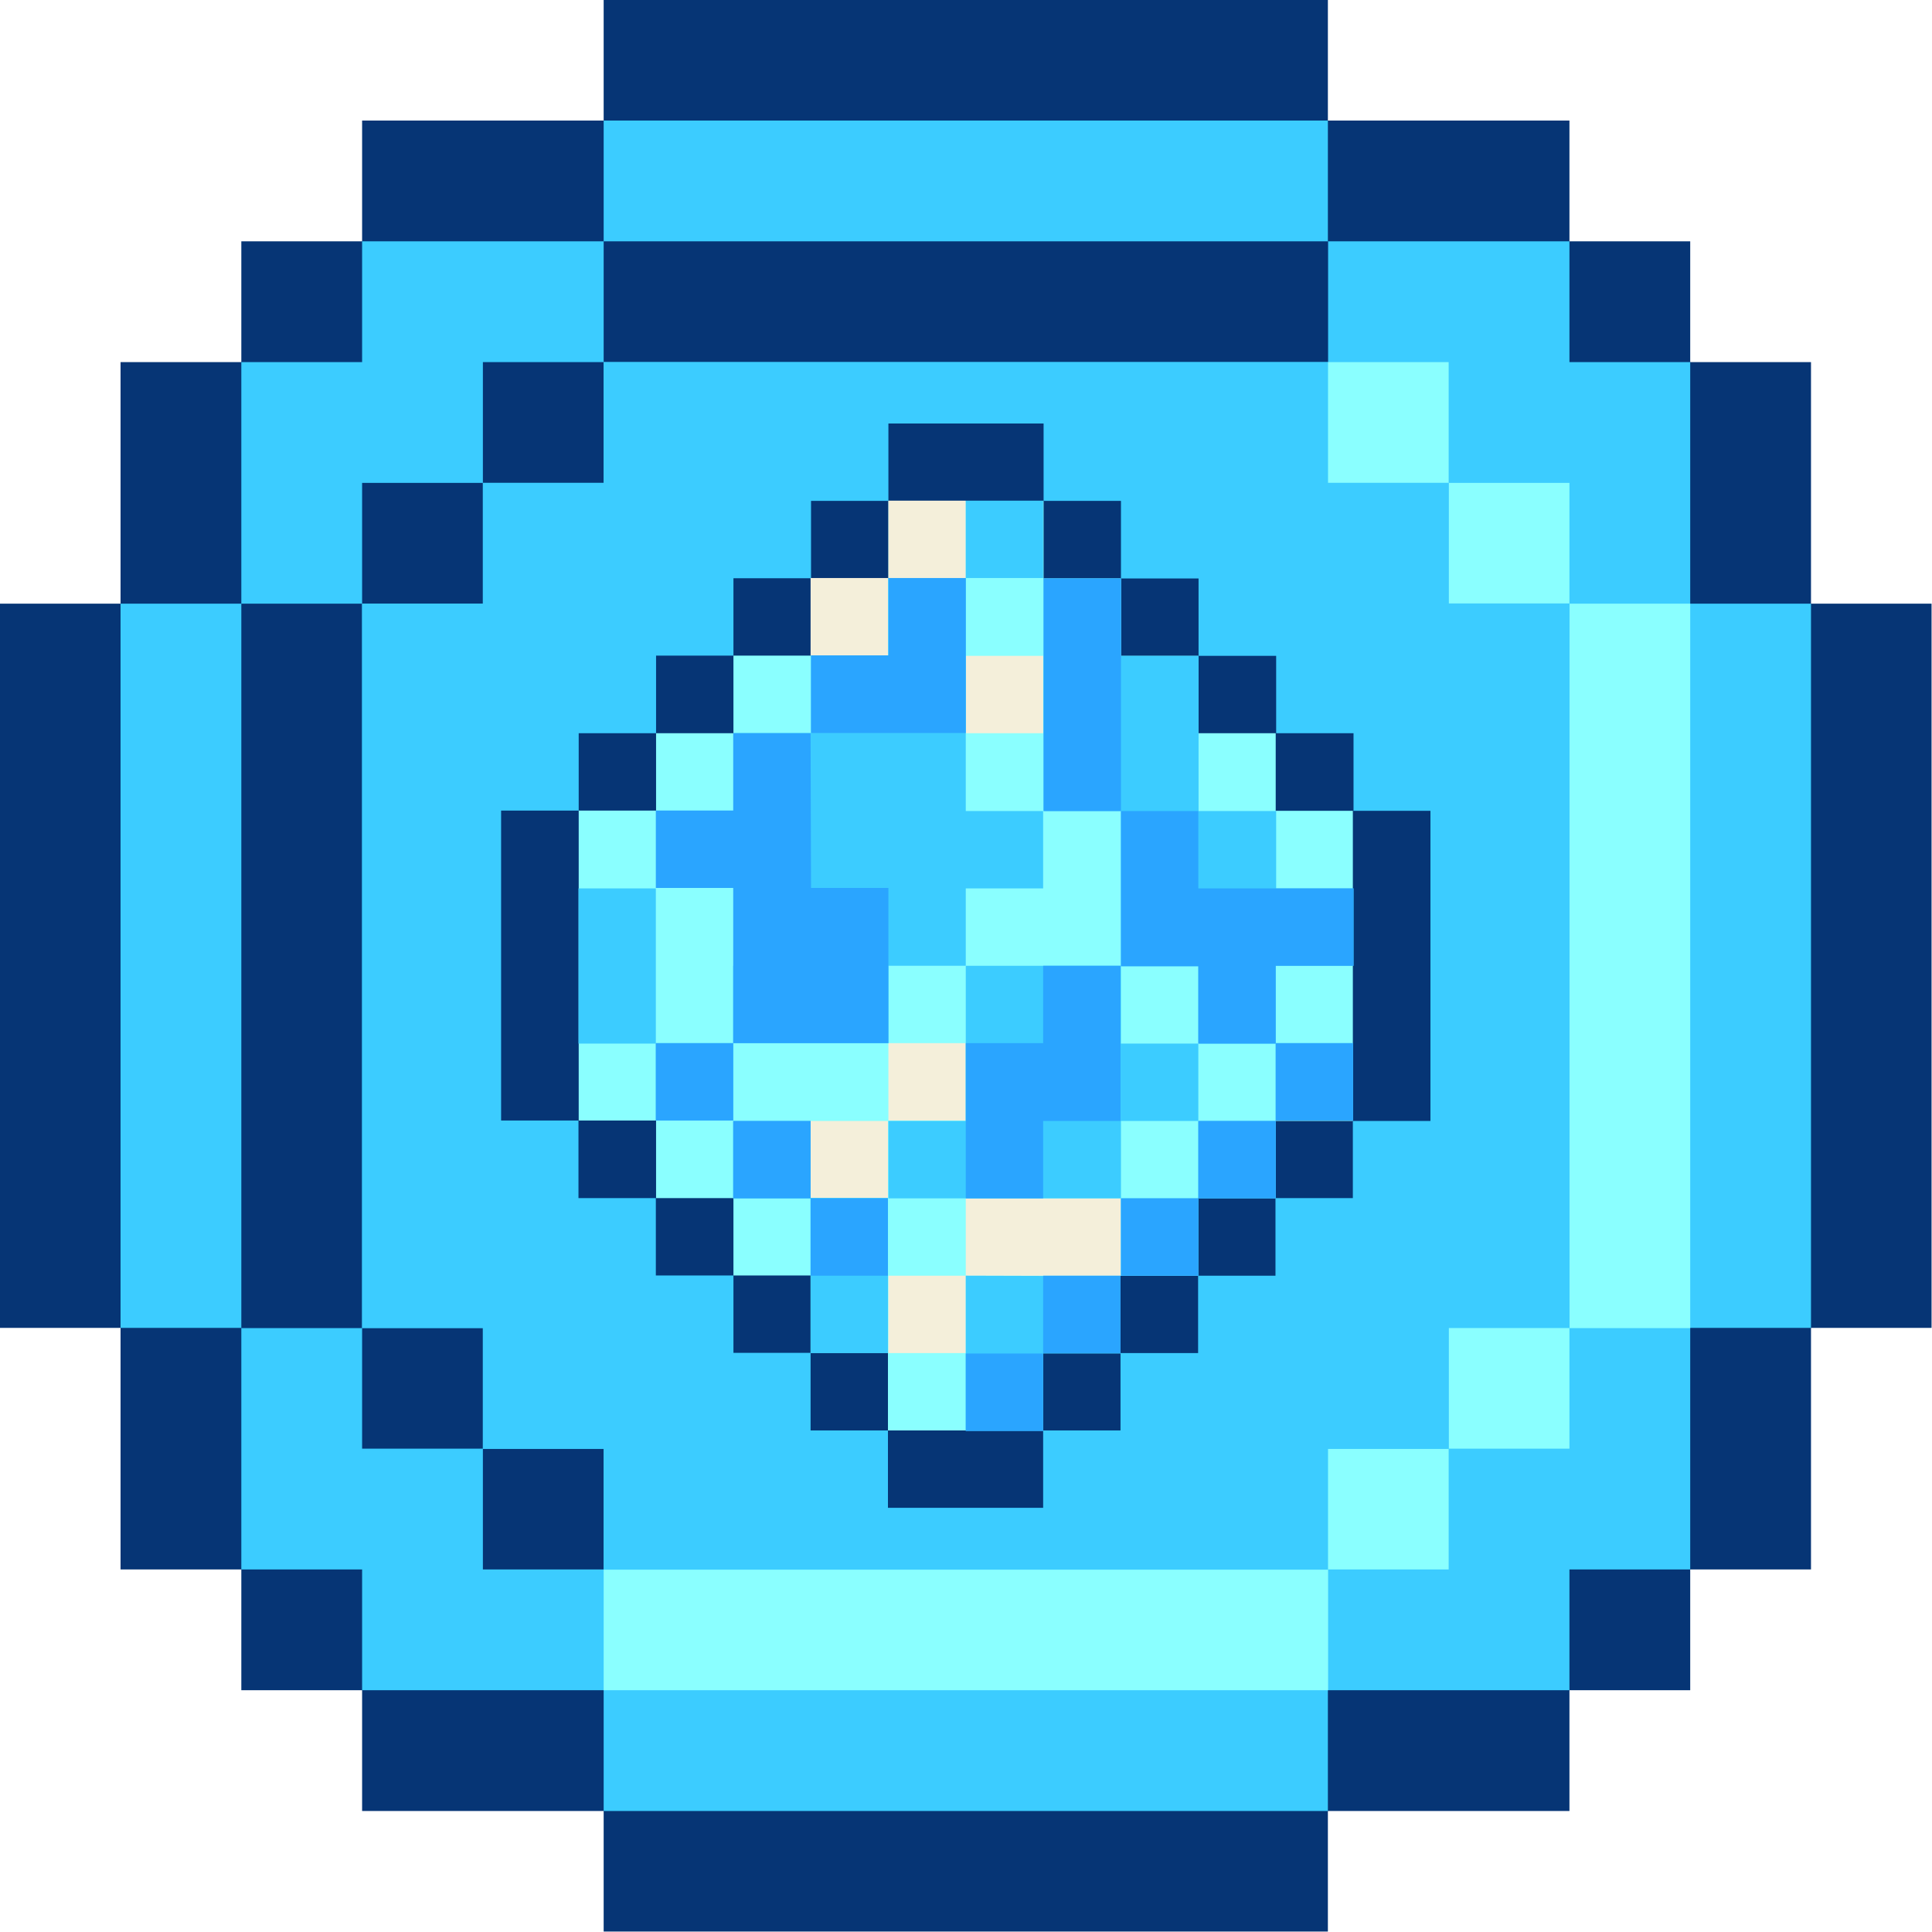
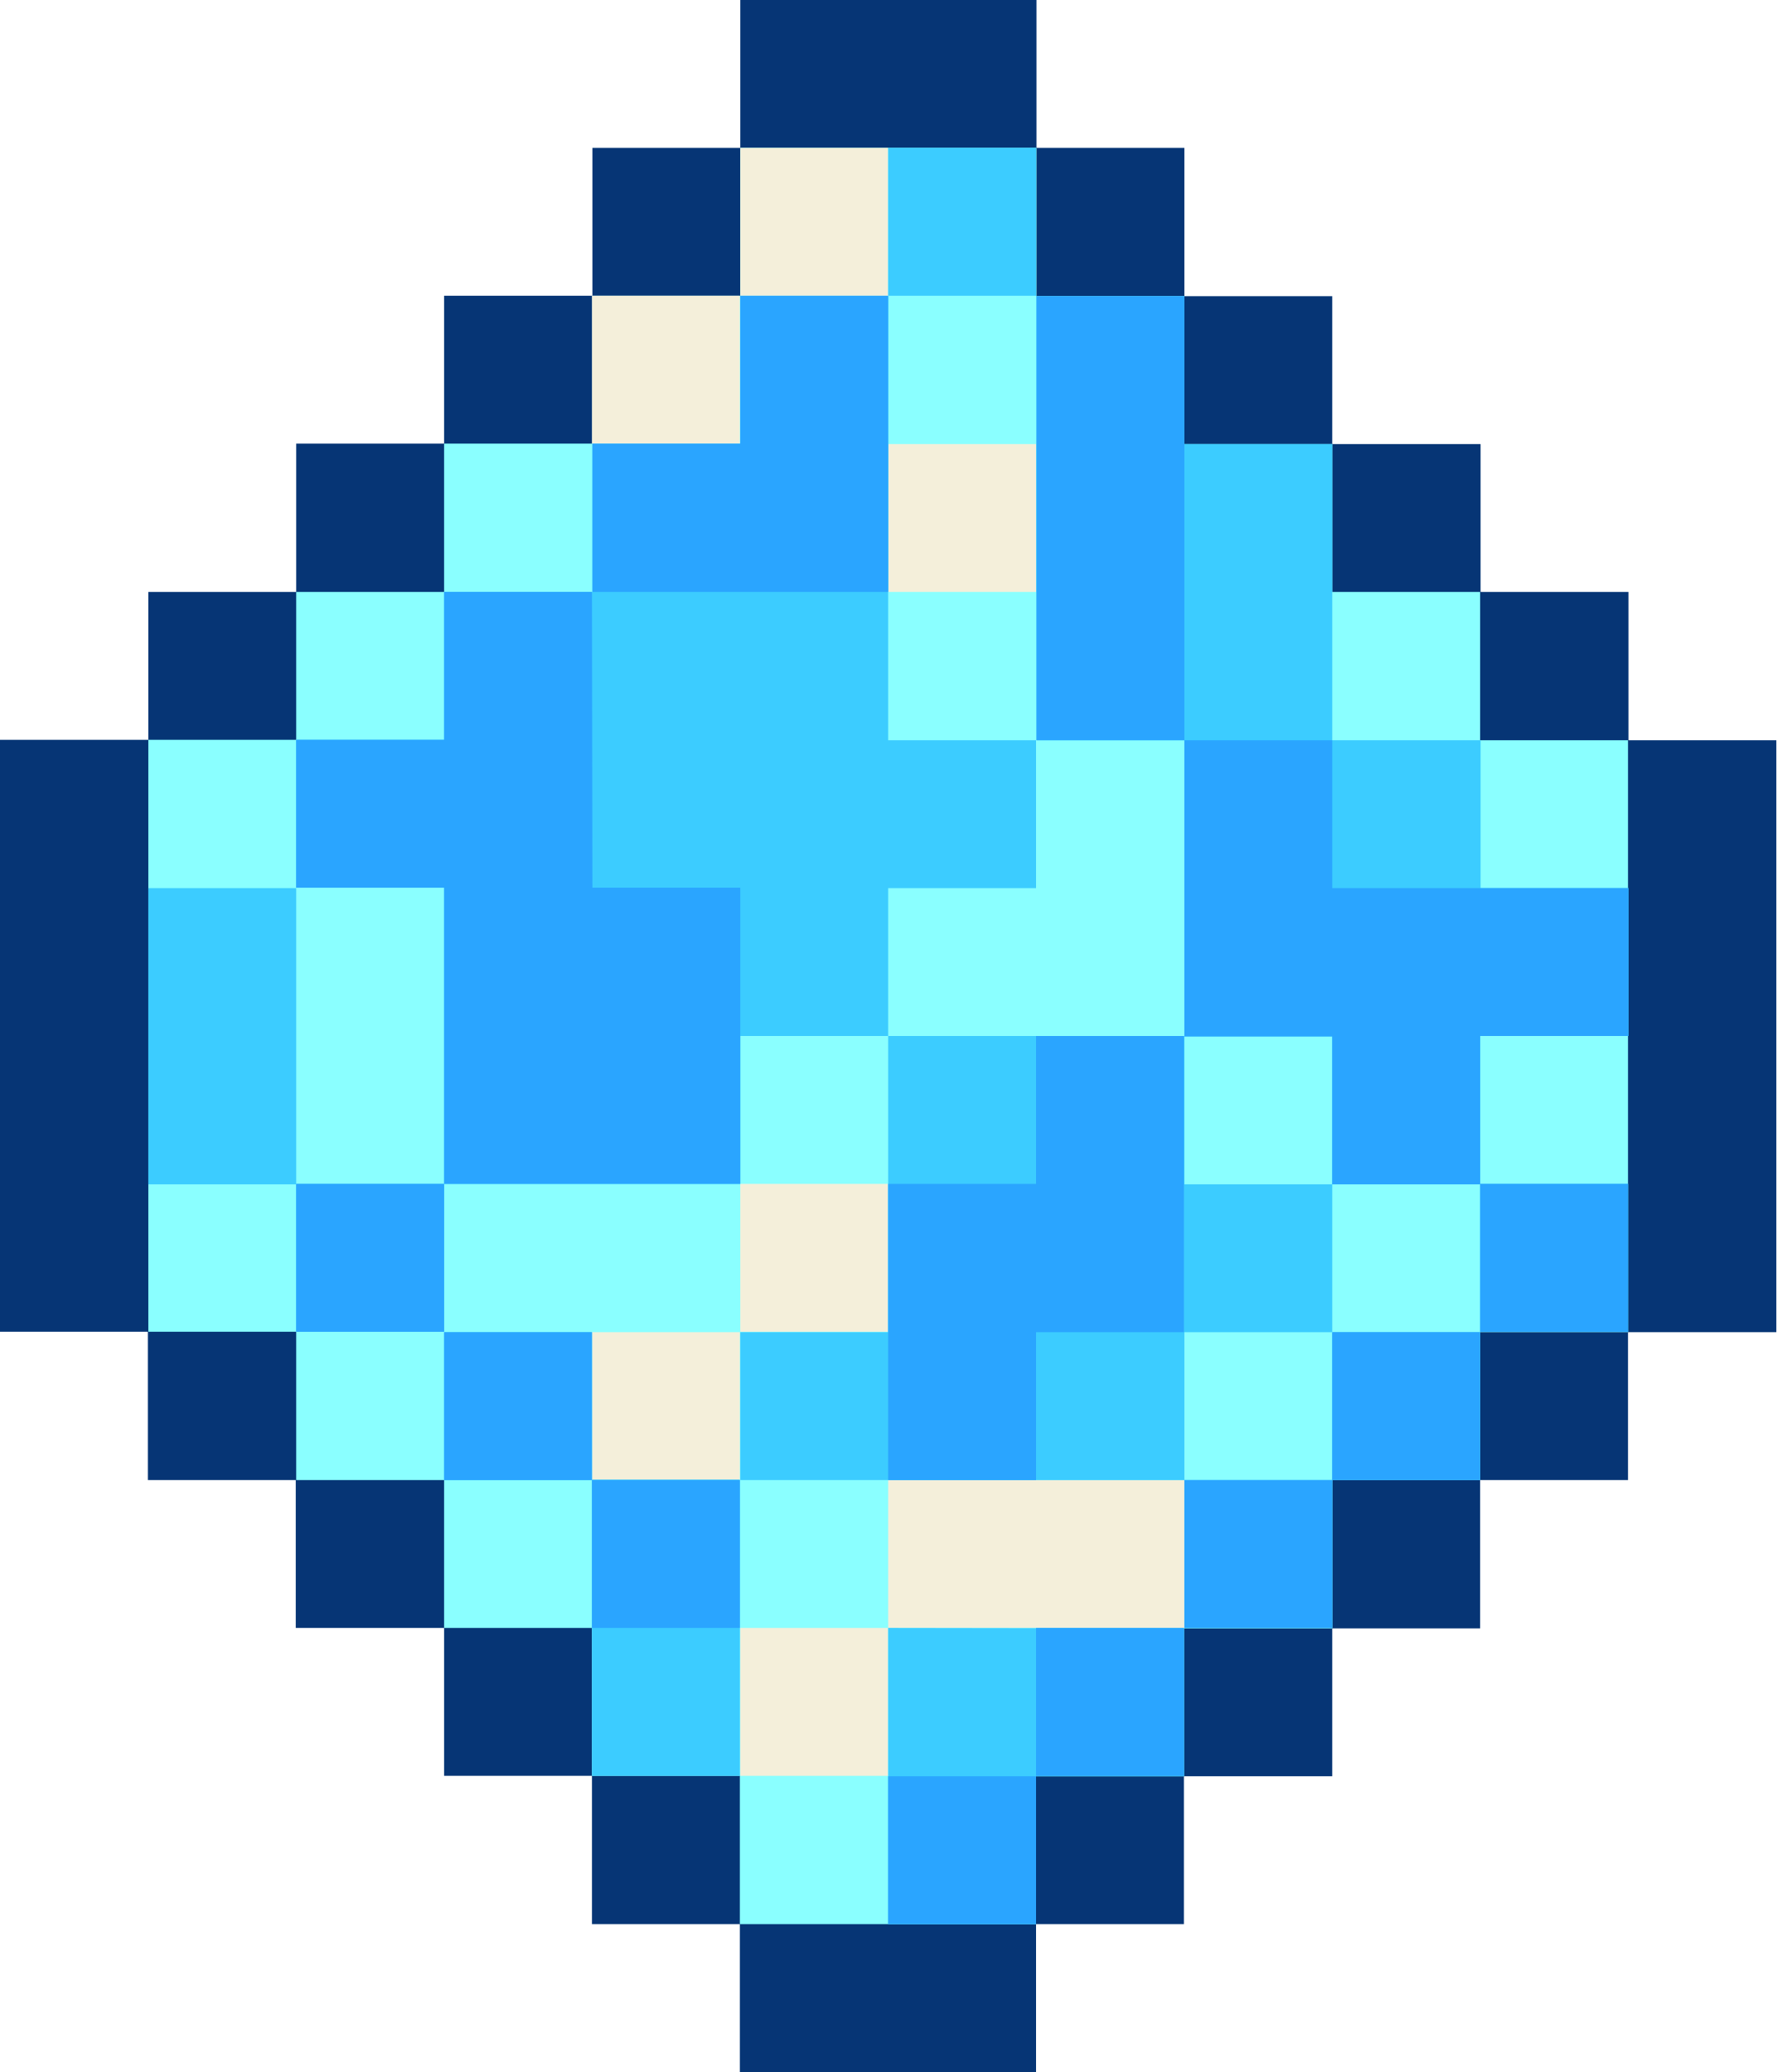
- <svg xmlns="http://www.w3.org/2000/svg" width="859" height="859" viewBox="0 0 859 859" fill="none">
-   <path d="M0 590.4H53.6V697.8H107.3V751.5H161V805.2H268.4V858.8H590.4V805.2H697.8V751.5H751.5V697.8H805.2V590.4H858.8V268.4H805.2V161H751.5V107.3H697.8V53.6H590.4V0H268.4V53.6H161V107.3H107.3V161H53.6V268.4H0V590.4Z" fill="#063575" />
-   <path d="M53.6 590.4H107.3V697.8H161V751.5H268.4V805.2H590.4V751.5H697.8V697.8H751.5V590.4H805.2V268.4H751.5V161H697.8V107.3H590.4V53.6H268.4V107.3H161V161H107.3V268.4H53.6V590.4Z" fill="#3CCCFF" />
-   <path d="M214.7 644.1H268.4V697.8H214.7V644.1ZM214.7 161H268.4V214.7H214.7V161Z" fill="#063575" />
-   <path d="M161 214.7H214.7V268.4H161V214.7Z" fill="#063575" />
-   <path d="M107.3 268.4H161V590.5H107.3V268.4Z" fill="#063575" />
-   <path d="M161 590.4H214.7V644.1H161V590.4ZM268.4 107.3H590.5V161H268.4V107.3Z" fill="#063575" />
-   <path d="M644.1 214.7H697.8V268.4H644.1V214.7ZM644.1 590.4H697.8V644.1H644.1V590.4Z" fill="#8AFFFF" />
-   <path d="M697.8 268.4H751.5V590.5H697.8V268.4ZM268.4 697.8H590.5V751.5H268.4V697.8Z" fill="#8AFFFF" />
-   <path d="M590.4 644.1H644.1V697.8H590.4V644.1ZM590.4 161H644.1V214.7H590.4V161Z" fill="#8AFFFF" />
-   <path d="M644.1 268.4V214.7H590.4V161H268.4V214.7H214.7V268.4H161V590.5H214.7V644.2H268.4V697.9H590.4V644.2H644.1V590.4H697.8V268.3H644.1V268.4Z" fill="#3CCCFF" />
-   <path d="M601.8 360.4V326H567.4V291.6H532.9V257.2H498.4V222.7H464V188.3H395V222.7H360.6V257.1H326.1V291.5H291.7V326H257.3V360.4H222.8V498.2H257.2V532.7H291.6V567.1H326.1V601.5H360.4V636H394.8V670.4H463.8V636H498.2V601.6H532.7V567.2H567.1V532.7H601.5V498.4H636V360.5H601.6V360.4H601.8Z" fill="#063575" />
-   <path d="M567.2 360.4V326H532.8V291.6H498.4V257.2H464V222.7H395V257.1H360.6V291.5H326.1V326H291.7V360.4H257.3V498.2H291.7V532.7H326.1V567.1H360.4V601.5H394.8V636H463.8V601.6H498.2V567.2H532.7V532.7H567.1V498.4H601.5V360.5H567.1V360.4H567.2Z" fill="#8AFFFF" />
-   <path d="M395 567.2H429.4V601.6H395V567.2Z" fill="#F4EFDA" />
-   <path d="M463.8 532.8H429.4V567.2H498.4V532.8H463.8ZM395 463.8H429.4V498.2H395V463.8ZM360.4 498.4H394.8V532.8H360.4V498.4ZM360.4 257H394.8V291.4H360.4V257ZM395 222.6H429.4V257H395V222.6ZM429.4 291.6H463.8V326H429.4V291.6Z" fill="#F4EFDA" />
-   <path d="M498.4 532.8H532.8V567.2H498.4V532.8Z" fill="#3CCCFF" />
-   <path d="M532.8 498.4H567.2V532.8H532.8V498.4ZM567.2 463.8H601.6V498.2H567.2V463.8Z" fill="#3CCCFF" />
-   <path d="M429.4 567.2V636.2H463.8V601.8H498.2V567.4L429.4 567.2ZM532.8 498.4V464H498.4V429.4H429.4V498.4H395V532.8H498.4V498.4H532.8ZM360.4 567.2V601.6H394.8V532.6H360.4V567.2Z" fill="#3CCCFF" />
-   <path d="M326 498.4H360.4V532.8H326V498.4ZM326 429.4V463.8H395V429.4H429.4V395H463.8V360.6H429.4V257.1H395V291.5H360.6V325.9H326.1V360.4H291.7V394.8H326.1V429.4H326Z" fill="#3CCCFF" />
-   <path d="M291.6 463.8H326V498.2H291.6V463.8Z" fill="#3CCCFF" />
-   <path d="M291.6 395H257.2V464H291.6V395ZM601.8 429.4V395H567.4V360.6H532.9V291.6H498.4V257.2H464V360.6H498.4V429.6H532.8V464H567.2V429.4H601.8ZM429.4 222.6H463.8V257H429.4V222.6Z" fill="#3CCCFF" />
-   <path d="M429.4 601.8H463.8V636.2H429.4V601.8ZM463.8 567.2H498.2V601.6H463.8V567.2ZM498.4 532.8H532.8V567.2H498.4V532.8Z" fill="#2AA5FF" />
-   <path d="M532.8 498.4H567.2V532.8H532.8V498.4ZM567.2 463.8H601.6V498.2H567.2V463.8ZM463.8 463.8H429.4V532.8H463.8V498.4H498.2V429.4H463.8V463.8ZM429.4 326V257H395V291.4H360.6V325.9H429.4V326ZM360.4 532.8H394.8V567.2H360.4V532.8Z" fill="#2AA5FF" />
-   <path d="M326 498.4H360.4V532.8H326V498.4ZM360.4 326H326V360.4H291.6V394.8H326V463.8H395V394.8H360.6L360.4 326Z" fill="#2AA5FF" />
-   <path d="M291.6 463.8H326V498.2H291.6V463.8ZM498.4 291.6V257.2H464V360.6H498.4V291.6Z" fill="#2AA5FF" />
-   <path d="M601.8 429.4V395H532.8V360.6H498.4V429.6H532.8V464H567.2V429.4H601.8Z" fill="#2AA5FF" />
+ <svg xmlns="http://www.w3.org/2000/svg" width="129" height="150" viewBox="0 0 129 150" fill="none">
+   <path d="M117.885 53.558V42.853H107.18V32.148H96.442V21.442H85.737V10.705H75.032V0H53.59V10.705H42.885V21.41H32.148V32.115H21.442V42.853H10.737V53.558H0V96.41H10.705V107.147H21.41V117.853H32.148V128.558H42.853V139.295H53.558V150H75V139.295H85.705V128.59H96.442V117.885H107.147V107.147H117.853V96.442H128.59V53.59H117.885V53.558Z" fill="#063575" />
+   <path d="M107.147 53.558V42.853H96.442V32.148H85.737V21.442H75.032V10.705H53.59V21.41H42.885V32.115H32.148V42.853H21.442V53.558H10.737V96.41H21.442V107.147H32.148V117.853H42.853V128.558H53.558V139.295H75V128.59H85.705V117.885H96.442V107.147H107.147V96.442H117.853V53.59H107.147V53.558Z" fill="#8AFFFF" />
+   <path d="M53.59 117.853H64.295V128.558H53.59V117.853Z" fill="#F4EFDA" />
+   <path d="M75 107.147H64.295V117.853H85.737V107.147H75ZM53.59 85.705H64.295V96.41H53.59V85.705ZM42.853 96.442H53.558V107.147H42.853V96.442ZM42.853 21.41H53.558V32.115H42.853V21.41ZM53.59 10.705H64.295V21.41H53.59V10.705ZM64.295 32.148H75V42.853H64.295V32.148Z" fill="#F4EFDA" />
+   <path d="M85.737 107.147H96.442V117.853H85.737V107.147Z" fill="#3CCCFF" />
+   <path d="M96.442 96.442H107.147V107.147H96.442V96.442ZM107.147 85.705H117.853V96.41H107.147V85.705Z" fill="#3CCCFF" />
+   <path d="M64.295 117.853V139.295H75V128.59H85.705V117.885L64.295 117.853ZM96.442 96.442V85.737H85.737V75H64.295V96.442H53.59V107.147H85.737V96.442H96.442ZM42.853 117.853V128.558H53.558V107.115H42.853V117.853Z" fill="#3CCCFF" />
+   <path d="M32.148 96.442H42.853V107.147H32.148V96.442ZM32.148 75V85.705H53.59V75H64.295V64.295H75V53.59H64.295V21.442H53.59V32.148H42.885V42.853H32.148V53.558H21.442V64.263H32.148V75Z" fill="#3CCCFF" />
+   <path d="M21.442 85.705H32.148V96.41H21.442V85.705Z" fill="#3CCCFF" />
+   <path d="M21.442 64.295H10.737V85.737H21.442V64.295ZM117.885 75V64.295H107.18V53.59H96.442V32.148H85.737V21.442H75.032V53.59H85.737V75.032H96.442V85.737H107.147V75H117.885ZM64.295 10.705H75V21.41H64.295V10.705Z" fill="#3CCCFF" />
+   <path d="M64.295 128.59H75V139.295H64.295V128.59ZM75 117.853H85.705V128.558H75V117.853ZM85.737 107.147H96.442V117.853H85.737V107.147Z" fill="#2AA5FF" />
+   <path d="M96.442 96.442H107.147V107.148H96.442V96.442ZM107.147 85.705H117.853V96.41H107.147V85.705ZM75 85.705H64.295V107.148H75V96.442H85.705V75H75V85.705ZM64.295 42.853V21.41H53.59V32.115H42.885V42.853H64.295ZM42.852 107.148H53.558V117.853H42.852V107.148Z" fill="#2AA5FF" />
+   <path d="M32.148 96.442H42.853V107.148H32.148V96.442ZM42.853 42.853H32.148V53.558H21.442V64.263H32.148V85.705H53.59V64.263H42.885L42.853 42.853Z" fill="#2AA5FF" />
+   <path d="M21.442 85.705H32.148V96.41H21.442V85.705ZM85.737 32.148V21.442H75.032V53.59H85.737V32.148Z" fill="#2AA5FF" />
+   <path d="M117.885 75V64.295H96.442V53.59H85.737V75.032H96.442V85.737H107.147V75H117.885Z" fill="#2AA5FF" />
</svg>
